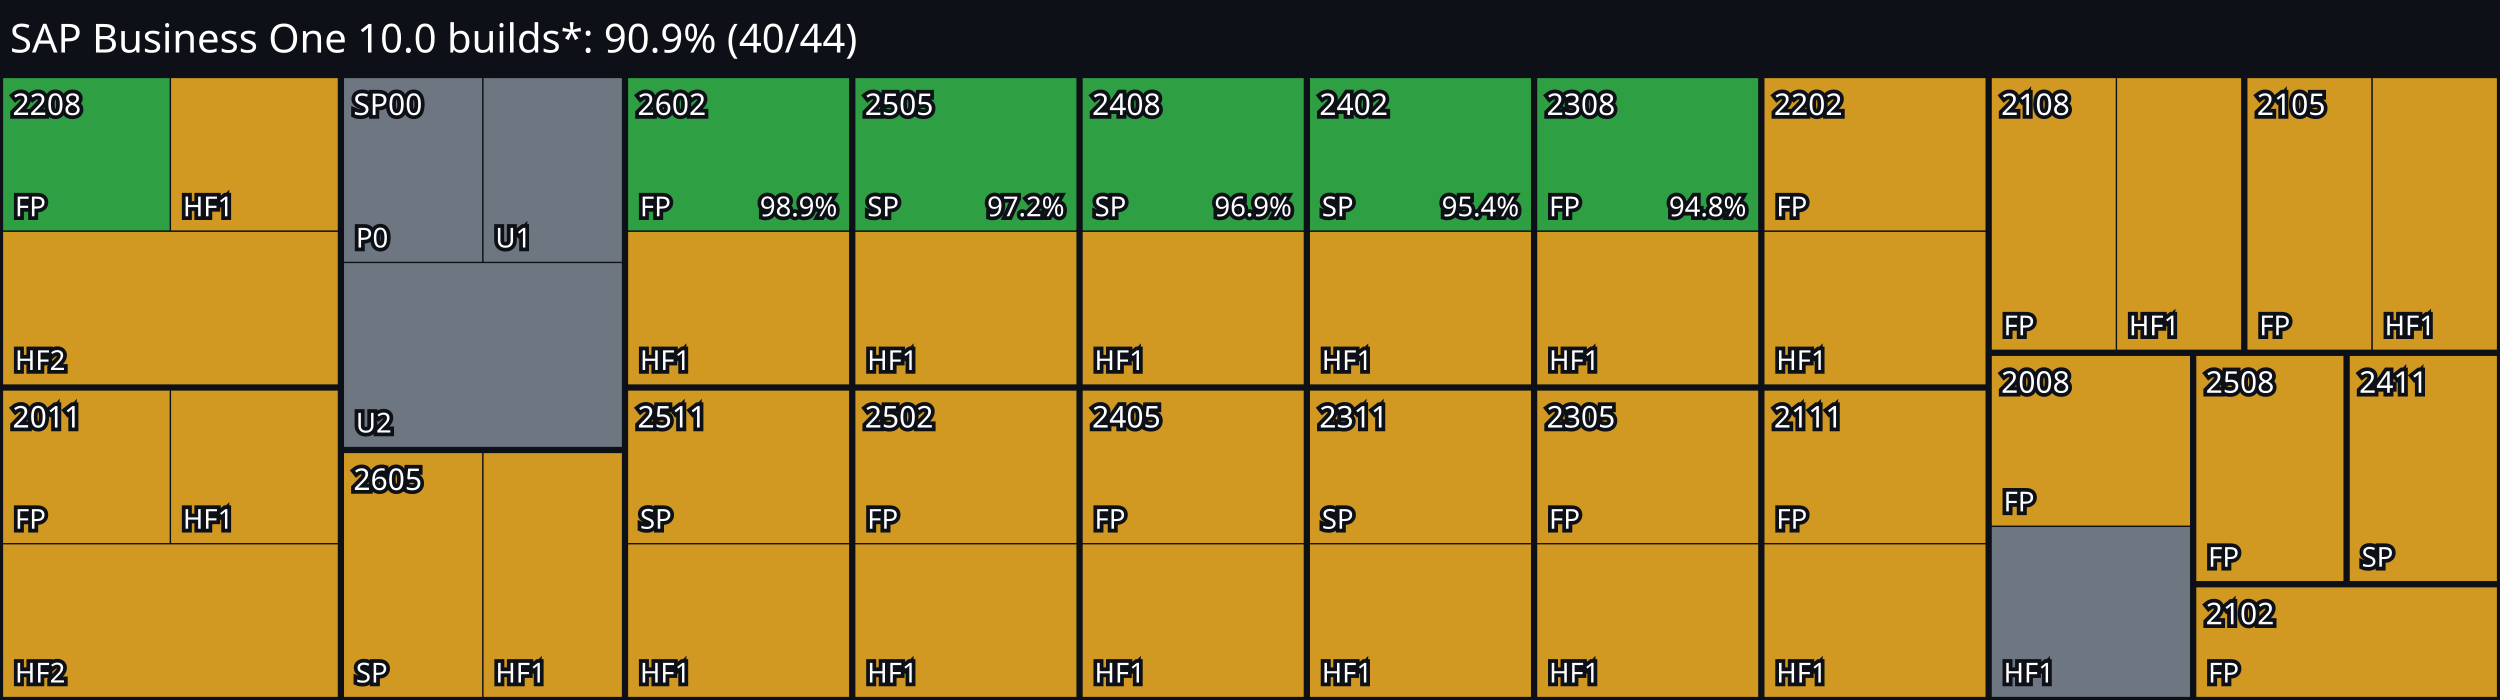
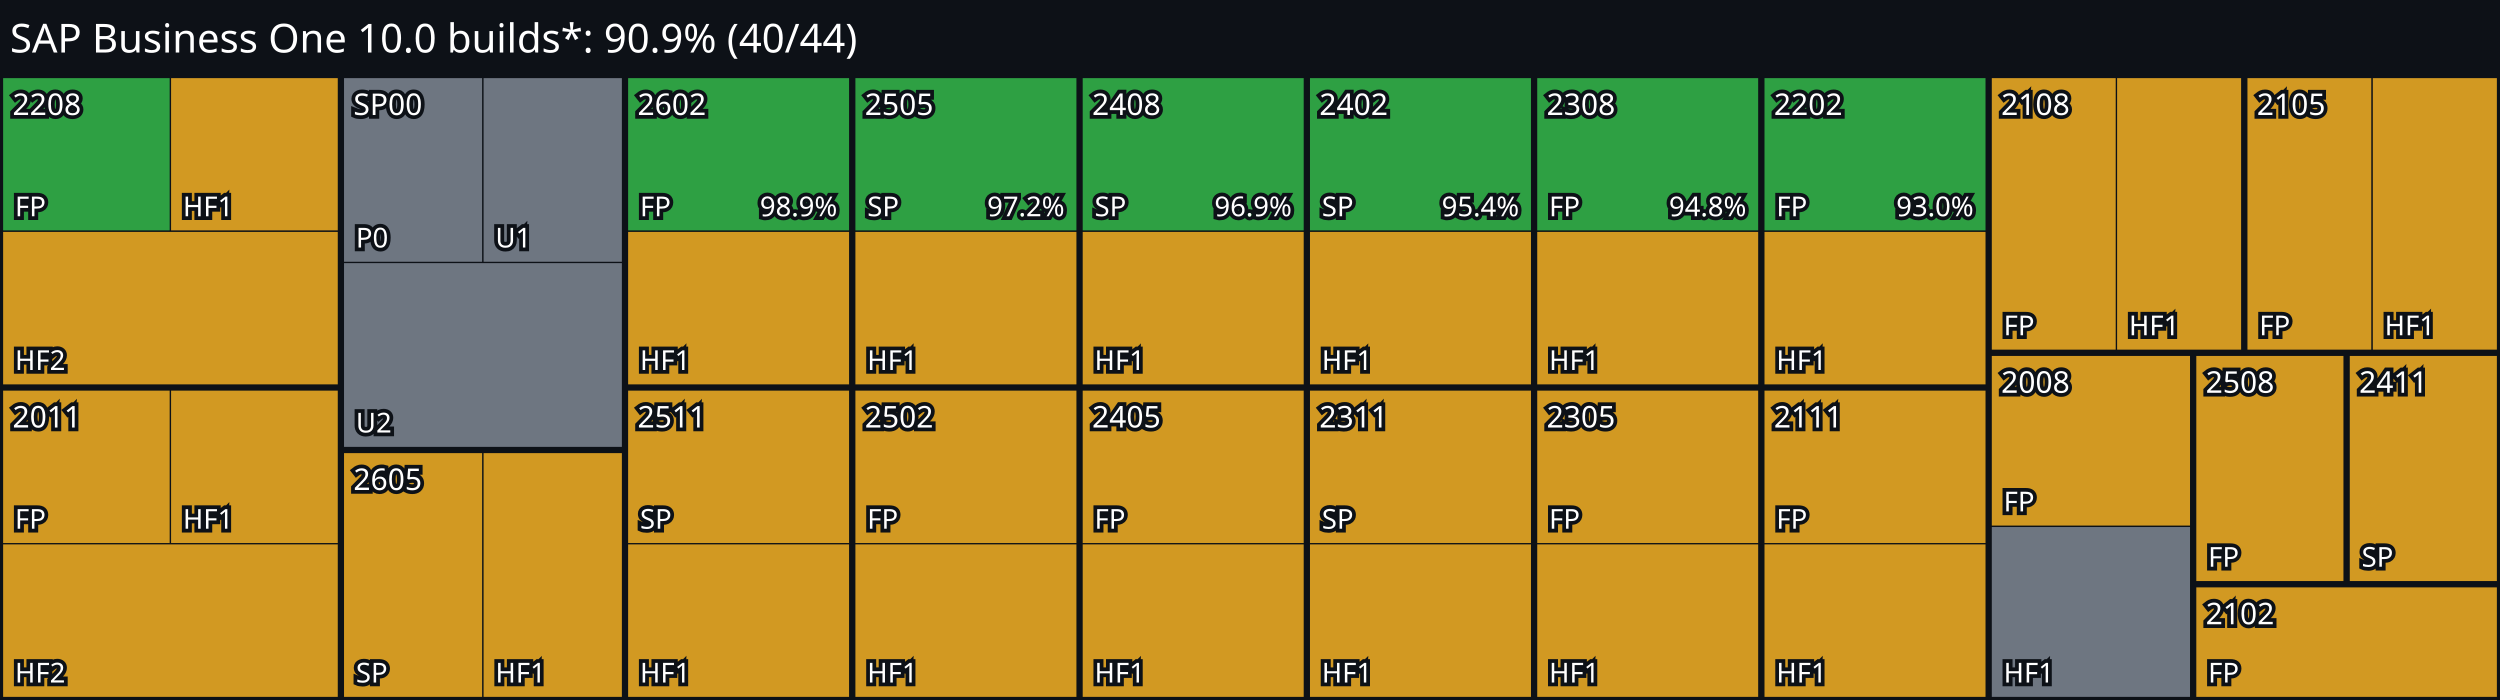
<svg xmlns="http://www.w3.org/2000/svg" viewBox="0 0 1000 280" width="1000" height="280">
  <rect x="0.00" y="0.00" width="1000.00" height="280.00" fill="#0d1117" stroke="#0d1117" stroke-width="0" />
  <text x="4.00" y="21.00" text-anchor="start" font-family="sans-serif" font-size="16" fill="#ffffff" stroke="#0d1117" stroke-width="3" paint-order="stroke">SAP Business One 10.0 builds*: 90.9% (40/44)</text>
  <g>
    <rect x="1.00" y="31.00" width="67.18" height="61.50" fill="#2ea043" stroke="#0d1117" stroke-width="0.5" />
    <text x="6.00" y="86.50" text-anchor="start" font-family="sans-serif" font-size="11" fill="#ffffff" stroke="#0d1117" stroke-width="3" paint-order="stroke">FP</text>
    <rect x="68.18" y="31.00" width="67.18" height="61.50" fill="#d29922" stroke="#0d1117" stroke-width="0.5" />
    <text x="73.18" y="86.50" text-anchor="start" font-family="sans-serif" font-size="11" fill="#ffffff" stroke="#0d1117" stroke-width="3" paint-order="stroke">HF1</text>
    <rect x="1.00" y="92.50" width="134.36" height="61.50" fill="#d29922" stroke="#0d1117" stroke-width="0.5" />
    <text x="6.00" y="148.00" text-anchor="start" font-family="sans-serif" font-size="11" fill="#ffffff" stroke="#0d1117" stroke-width="3" paint-order="stroke">HF2</text>
    <rect x="0.00" y="30.00" width="136.36" height="125.00" fill="none" stroke="#0d1117" stroke-width="2" />
    <text x="5.00" y="46.00" text-anchor="start" font-family="sans-serif" font-size="12" fill="#ffffff" stroke="#0d1117" stroke-width="3" paint-order="stroke">2208</text>
  </g>
  <g>
    <rect x="1.00" y="156.00" width="67.18" height="61.50" fill="#d29922" stroke="#0d1117" stroke-width="0.5" />
    <text x="6.00" y="211.50" text-anchor="start" font-family="sans-serif" font-size="11" fill="#ffffff" stroke="#0d1117" stroke-width="3" paint-order="stroke">FP</text>
    <rect x="68.18" y="156.00" width="67.18" height="61.50" fill="#d29922" stroke="#0d1117" stroke-width="0.5" />
    <text x="73.18" y="211.50" text-anchor="start" font-family="sans-serif" font-size="11" fill="#ffffff" stroke="#0d1117" stroke-width="3" paint-order="stroke">HF1</text>
    <rect x="1.00" y="217.50" width="134.36" height="61.50" fill="#d29922" stroke="#0d1117" stroke-width="0.5" />
    <text x="6.00" y="273.00" text-anchor="start" font-family="sans-serif" font-size="11" fill="#ffffff" stroke="#0d1117" stroke-width="3" paint-order="stroke">HF2</text>
    <rect x="0.00" y="155.00" width="136.36" height="125.00" fill="none" stroke="#0d1117" stroke-width="2" />
    <text x="5.00" y="171.00" text-anchor="start" font-family="sans-serif" font-size="12" fill="#ffffff" stroke="#0d1117" stroke-width="3" paint-order="stroke">2011</text>
  </g>
  <g>
    <rect x="137.36" y="31.00" width="55.82" height="74.00" fill="#6e7681" stroke="#0d1117" stroke-width="0.5" />
    <text x="142.36" y="99.00" text-anchor="start" font-family="sans-serif" font-size="11" fill="#ffffff" stroke="#0d1117" stroke-width="3" paint-order="stroke">P0</text>
    <rect x="193.18" y="31.00" width="55.82" height="74.00" fill="#6e7681" stroke="#0d1117" stroke-width="0.5" />
    <text x="198.18" y="99.00" text-anchor="start" font-family="sans-serif" font-size="11" fill="#ffffff" stroke="#0d1117" stroke-width="3" paint-order="stroke">U1</text>
    <rect x="137.36" y="105.00" width="111.64" height="74.00" fill="#6e7681" stroke="#0d1117" stroke-width="0.5" />
    <text x="142.36" y="173.00" text-anchor="start" font-family="sans-serif" font-size="11" fill="#ffffff" stroke="#0d1117" stroke-width="3" paint-order="stroke">U2</text>
    <rect x="136.36" y="30.00" width="113.64" height="150.00" fill="none" stroke="#0d1117" stroke-width="2" />
    <text x="141.36" y="46.00" text-anchor="start" font-family="sans-serif" font-size="12" fill="#ffffff" stroke="#0d1117" stroke-width="3" paint-order="stroke">SP00</text>
  </g>
  <g>
    <rect x="137.36" y="181.00" width="55.82" height="98.00" fill="#d29922" stroke="#0d1117" stroke-width="0.5" />
    <text x="142.36" y="273.00" text-anchor="start" font-family="sans-serif" font-size="11" fill="#ffffff" stroke="#0d1117" stroke-width="3" paint-order="stroke">SP</text>
    <rect x="193.18" y="181.00" width="55.82" height="98.00" fill="#d29922" stroke="#0d1117" stroke-width="0.5" />
    <text x="198.18" y="273.00" text-anchor="start" font-family="sans-serif" font-size="11" fill="#ffffff" stroke="#0d1117" stroke-width="3" paint-order="stroke">HF1</text>
    <rect x="136.36" y="180.00" width="113.64" height="100.00" fill="none" stroke="#0d1117" stroke-width="2" />
    <text x="141.36" y="196.00" text-anchor="start" font-family="sans-serif" font-size="12" fill="#ffffff" stroke="#0d1117" stroke-width="3" paint-order="stroke">2605</text>
  </g>
  <g>
    <rect x="251.00" y="31.00" width="88.91" height="61.50" fill="#2ea043" stroke="#0d1117" stroke-width="0.5" />
    <text x="256.00" y="86.50" text-anchor="start" font-family="sans-serif" font-size="11" fill="#ffffff" stroke="#0d1117" stroke-width="3" paint-order="stroke">FP</text>
    <text x="334.91" y="86.50" text-anchor="end" font-family="sans-serif" font-size="11" fill="#ffffff" stroke="#0d1117" stroke-width="3" paint-order="stroke">98.9%</text>
    <rect x="251.00" y="92.50" width="88.91" height="61.50" fill="#d29922" stroke="#0d1117" stroke-width="0.5" />
    <text x="256.00" y="148.00" text-anchor="start" font-family="sans-serif" font-size="11" fill="#ffffff" stroke="#0d1117" stroke-width="3" paint-order="stroke">HF1</text>
    <rect x="250.00" y="30.00" width="90.91" height="125.00" fill="none" stroke="#0d1117" stroke-width="2" />
    <text x="255.00" y="46.00" text-anchor="start" font-family="sans-serif" font-size="12" fill="#ffffff" stroke="#0d1117" stroke-width="3" paint-order="stroke">2602</text>
  </g>
  <g>
    <rect x="251.00" y="156.00" width="88.91" height="61.50" fill="#d29922" stroke="#0d1117" stroke-width="0.5" />
    <text x="256.00" y="211.50" text-anchor="start" font-family="sans-serif" font-size="11" fill="#ffffff" stroke="#0d1117" stroke-width="3" paint-order="stroke">SP</text>
    <rect x="251.00" y="217.50" width="88.91" height="61.50" fill="#d29922" stroke="#0d1117" stroke-width="0.5" />
    <text x="256.00" y="273.00" text-anchor="start" font-family="sans-serif" font-size="11" fill="#ffffff" stroke="#0d1117" stroke-width="3" paint-order="stroke">HF1</text>
    <rect x="250.00" y="155.00" width="90.91" height="125.00" fill="none" stroke="#0d1117" stroke-width="2" />
    <text x="255.00" y="171.00" text-anchor="start" font-family="sans-serif" font-size="12" fill="#ffffff" stroke="#0d1117" stroke-width="3" paint-order="stroke">2511</text>
  </g>
  <g>
    <rect x="341.91" y="31.00" width="88.91" height="61.50" fill="#2ea043" stroke="#0d1117" stroke-width="0.5" />
    <text x="346.91" y="86.50" text-anchor="start" font-family="sans-serif" font-size="11" fill="#ffffff" stroke="#0d1117" stroke-width="3" paint-order="stroke">SP</text>
    <text x="425.82" y="86.50" text-anchor="end" font-family="sans-serif" font-size="11" fill="#ffffff" stroke="#0d1117" stroke-width="3" paint-order="stroke">97.2%</text>
    <rect x="341.91" y="92.50" width="88.91" height="61.50" fill="#d29922" stroke="#0d1117" stroke-width="0.5" />
    <text x="346.91" y="148.00" text-anchor="start" font-family="sans-serif" font-size="11" fill="#ffffff" stroke="#0d1117" stroke-width="3" paint-order="stroke">HF1</text>
    <rect x="340.91" y="30.00" width="90.91" height="125.00" fill="none" stroke="#0d1117" stroke-width="2" />
    <text x="345.91" y="46.00" text-anchor="start" font-family="sans-serif" font-size="12" fill="#ffffff" stroke="#0d1117" stroke-width="3" paint-order="stroke">2505</text>
  </g>
  <g>
    <rect x="341.91" y="156.00" width="88.91" height="61.50" fill="#d29922" stroke="#0d1117" stroke-width="0.5" />
    <text x="346.91" y="211.50" text-anchor="start" font-family="sans-serif" font-size="11" fill="#ffffff" stroke="#0d1117" stroke-width="3" paint-order="stroke">FP</text>
    <rect x="341.91" y="217.50" width="88.91" height="61.50" fill="#d29922" stroke="#0d1117" stroke-width="0.5" />
    <text x="346.91" y="273.00" text-anchor="start" font-family="sans-serif" font-size="11" fill="#ffffff" stroke="#0d1117" stroke-width="3" paint-order="stroke">HF1</text>
    <rect x="340.91" y="155.00" width="90.91" height="125.00" fill="none" stroke="#0d1117" stroke-width="2" />
    <text x="345.91" y="171.00" text-anchor="start" font-family="sans-serif" font-size="12" fill="#ffffff" stroke="#0d1117" stroke-width="3" paint-order="stroke">2502</text>
  </g>
  <g>
    <rect x="432.82" y="31.00" width="88.91" height="61.50" fill="#2ea043" stroke="#0d1117" stroke-width="0.5" />
    <text x="437.82" y="86.50" text-anchor="start" font-family="sans-serif" font-size="11" fill="#ffffff" stroke="#0d1117" stroke-width="3" paint-order="stroke">SP</text>
    <text x="516.73" y="86.50" text-anchor="end" font-family="sans-serif" font-size="11" fill="#ffffff" stroke="#0d1117" stroke-width="3" paint-order="stroke">96.9%</text>
    <rect x="432.82" y="92.50" width="88.91" height="61.50" fill="#d29922" stroke="#0d1117" stroke-width="0.5" />
    <text x="437.82" y="148.00" text-anchor="start" font-family="sans-serif" font-size="11" fill="#ffffff" stroke="#0d1117" stroke-width="3" paint-order="stroke">HF1</text>
    <rect x="431.82" y="30.00" width="90.91" height="125.00" fill="none" stroke="#0d1117" stroke-width="2" />
    <text x="436.82" y="46.00" text-anchor="start" font-family="sans-serif" font-size="12" fill="#ffffff" stroke="#0d1117" stroke-width="3" paint-order="stroke">2408</text>
  </g>
  <g>
    <rect x="432.82" y="156.00" width="88.91" height="61.50" fill="#d29922" stroke="#0d1117" stroke-width="0.5" />
    <text x="437.82" y="211.50" text-anchor="start" font-family="sans-serif" font-size="11" fill="#ffffff" stroke="#0d1117" stroke-width="3" paint-order="stroke">FP</text>
    <rect x="432.82" y="217.50" width="88.91" height="61.50" fill="#d29922" stroke="#0d1117" stroke-width="0.5" />
    <text x="437.82" y="273.00" text-anchor="start" font-family="sans-serif" font-size="11" fill="#ffffff" stroke="#0d1117" stroke-width="3" paint-order="stroke">HF1</text>
    <rect x="431.82" y="155.00" width="90.91" height="125.00" fill="none" stroke="#0d1117" stroke-width="2" />
    <text x="436.82" y="171.00" text-anchor="start" font-family="sans-serif" font-size="12" fill="#ffffff" stroke="#0d1117" stroke-width="3" paint-order="stroke">2405</text>
  </g>
  <g>
    <rect x="523.73" y="31.00" width="88.91" height="61.50" fill="#2ea043" stroke="#0d1117" stroke-width="0.5" />
    <text x="528.73" y="86.50" text-anchor="start" font-family="sans-serif" font-size="11" fill="#ffffff" stroke="#0d1117" stroke-width="3" paint-order="stroke">SP</text>
    <text x="607.64" y="86.50" text-anchor="end" font-family="sans-serif" font-size="11" fill="#ffffff" stroke="#0d1117" stroke-width="3" paint-order="stroke">95.4%</text>
    <rect x="523.73" y="92.50" width="88.91" height="61.50" fill="#d29922" stroke="#0d1117" stroke-width="0.5" />
    <text x="528.73" y="148.00" text-anchor="start" font-family="sans-serif" font-size="11" fill="#ffffff" stroke="#0d1117" stroke-width="3" paint-order="stroke">HF1</text>
    <rect x="522.73" y="30.00" width="90.91" height="125.00" fill="none" stroke="#0d1117" stroke-width="2" />
    <text x="527.73" y="46.00" text-anchor="start" font-family="sans-serif" font-size="12" fill="#ffffff" stroke="#0d1117" stroke-width="3" paint-order="stroke">2402</text>
  </g>
  <g>
    <rect x="523.73" y="156.00" width="88.91" height="61.50" fill="#d29922" stroke="#0d1117" stroke-width="0.5" />
    <text x="528.73" y="211.50" text-anchor="start" font-family="sans-serif" font-size="11" fill="#ffffff" stroke="#0d1117" stroke-width="3" paint-order="stroke">SP</text>
    <rect x="523.73" y="217.50" width="88.91" height="61.50" fill="#d29922" stroke="#0d1117" stroke-width="0.5" />
    <text x="528.73" y="273.00" text-anchor="start" font-family="sans-serif" font-size="11" fill="#ffffff" stroke="#0d1117" stroke-width="3" paint-order="stroke">HF1</text>
    <rect x="522.73" y="155.00" width="90.91" height="125.00" fill="none" stroke="#0d1117" stroke-width="2" />
    <text x="527.73" y="171.00" text-anchor="start" font-family="sans-serif" font-size="12" fill="#ffffff" stroke="#0d1117" stroke-width="3" paint-order="stroke">2311</text>
  </g>
  <g>
    <rect x="614.64" y="31.00" width="88.91" height="61.50" fill="#2ea043" stroke="#0d1117" stroke-width="0.5" />
    <text x="619.64" y="86.50" text-anchor="start" font-family="sans-serif" font-size="11" fill="#ffffff" stroke="#0d1117" stroke-width="3" paint-order="stroke">FP</text>
    <text x="698.55" y="86.50" text-anchor="end" font-family="sans-serif" font-size="11" fill="#ffffff" stroke="#0d1117" stroke-width="3" paint-order="stroke">94.8%</text>
    <rect x="614.64" y="92.50" width="88.91" height="61.50" fill="#d29922" stroke="#0d1117" stroke-width="0.5" />
    <text x="619.64" y="148.00" text-anchor="start" font-family="sans-serif" font-size="11" fill="#ffffff" stroke="#0d1117" stroke-width="3" paint-order="stroke">HF1</text>
    <rect x="613.64" y="30.00" width="90.91" height="125.00" fill="none" stroke="#0d1117" stroke-width="2" />
    <text x="618.64" y="46.00" text-anchor="start" font-family="sans-serif" font-size="12" fill="#ffffff" stroke="#0d1117" stroke-width="3" paint-order="stroke">2308</text>
  </g>
  <g>
    <rect x="614.64" y="156.00" width="88.91" height="61.50" fill="#d29922" stroke="#0d1117" stroke-width="0.5" />
    <text x="619.64" y="211.50" text-anchor="start" font-family="sans-serif" font-size="11" fill="#ffffff" stroke="#0d1117" stroke-width="3" paint-order="stroke">FP</text>
    <rect x="614.64" y="217.50" width="88.91" height="61.50" fill="#d29922" stroke="#0d1117" stroke-width="0.5" />
    <text x="619.64" y="273.00" text-anchor="start" font-family="sans-serif" font-size="11" fill="#ffffff" stroke="#0d1117" stroke-width="3" paint-order="stroke">HF1</text>
    <rect x="613.64" y="155.00" width="90.91" height="125.00" fill="none" stroke="#0d1117" stroke-width="2" />
    <text x="618.64" y="171.00" text-anchor="start" font-family="sans-serif" font-size="12" fill="#ffffff" stroke="#0d1117" stroke-width="3" paint-order="stroke">2305</text>
  </g>
  <g>
-     <rect x="705.55" y="31.00" width="88.91" height="61.50" fill="#d29922" stroke="#0d1117" stroke-width="0.5" />
+     <rect x="705.55" y="31.00" width="88.91" height="61.50" fill="#2ea043" stroke="#0d1117" stroke-width="0.5" />
    <text x="710.55" y="86.50" text-anchor="start" font-family="sans-serif" font-size="11" fill="#ffffff" stroke="#0d1117" stroke-width="3" paint-order="stroke">FP</text>
+     <text x="789.45" y="86.50" text-anchor="end" font-family="sans-serif" font-size="11" fill="#ffffff" stroke="#0d1117" stroke-width="3" paint-order="stroke">93.0%</text>
    <rect x="705.55" y="92.50" width="88.91" height="61.50" fill="#d29922" stroke="#0d1117" stroke-width="0.5" />
    <text x="710.55" y="148.00" text-anchor="start" font-family="sans-serif" font-size="11" fill="#ffffff" stroke="#0d1117" stroke-width="3" paint-order="stroke">HF1</text>
    <rect x="704.55" y="30.00" width="90.91" height="125.00" fill="none" stroke="#0d1117" stroke-width="2" />
    <text x="709.55" y="46.00" text-anchor="start" font-family="sans-serif" font-size="12" fill="#ffffff" stroke="#0d1117" stroke-width="3" paint-order="stroke">2202</text>
  </g>
  <g>
    <rect x="705.55" y="156.00" width="88.91" height="61.50" fill="#d29922" stroke="#0d1117" stroke-width="0.5" />
    <text x="710.55" y="211.50" text-anchor="start" font-family="sans-serif" font-size="11" fill="#ffffff" stroke="#0d1117" stroke-width="3" paint-order="stroke">FP</text>
    <rect x="705.55" y="217.50" width="88.91" height="61.50" fill="#d29922" stroke="#0d1117" stroke-width="0.5" />
    <text x="710.55" y="273.00" text-anchor="start" font-family="sans-serif" font-size="11" fill="#ffffff" stroke="#0d1117" stroke-width="3" paint-order="stroke">HF1</text>
    <rect x="704.55" y="155.00" width="90.91" height="125.00" fill="none" stroke="#0d1117" stroke-width="2" />
    <text x="709.55" y="171.00" text-anchor="start" font-family="sans-serif" font-size="12" fill="#ffffff" stroke="#0d1117" stroke-width="3" paint-order="stroke">2111</text>
  </g>
  <g>
    <rect x="796.45" y="31.00" width="50.14" height="109.11" fill="#d29922" stroke="#0d1117" stroke-width="0.5" />
    <text x="801.45" y="134.11" text-anchor="start" font-family="sans-serif" font-size="11" fill="#ffffff" stroke="#0d1117" stroke-width="3" paint-order="stroke">FP</text>
    <rect x="846.59" y="31.00" width="50.14" height="109.11" fill="#d29922" stroke="#0d1117" stroke-width="0.5" />
    <text x="851.59" y="134.11" text-anchor="start" font-family="sans-serif" font-size="11" fill="#ffffff" stroke="#0d1117" stroke-width="3" paint-order="stroke">HF1</text>
    <rect x="795.45" y="30.00" width="102.27" height="111.11" fill="none" stroke="#0d1117" stroke-width="2" />
    <text x="800.45" y="46.00" text-anchor="start" font-family="sans-serif" font-size="12" fill="#ffffff" stroke="#0d1117" stroke-width="3" paint-order="stroke">2108</text>
  </g>
  <g>
    <rect x="898.73" y="31.00" width="50.14" height="109.11" fill="#d29922" stroke="#0d1117" stroke-width="0.5" />
    <text x="903.73" y="134.11" text-anchor="start" font-family="sans-serif" font-size="11" fill="#ffffff" stroke="#0d1117" stroke-width="3" paint-order="stroke">FP</text>
    <rect x="948.86" y="31.00" width="50.14" height="109.11" fill="#d29922" stroke="#0d1117" stroke-width="0.5" />
    <text x="953.86" y="134.11" text-anchor="start" font-family="sans-serif" font-size="11" fill="#ffffff" stroke="#0d1117" stroke-width="3" paint-order="stroke">HF1</text>
    <rect x="897.73" y="30.00" width="102.27" height="111.11" fill="none" stroke="#0d1117" stroke-width="2" />
    <text x="902.73" y="46.00" text-anchor="start" font-family="sans-serif" font-size="12" fill="#ffffff" stroke="#0d1117" stroke-width="3" paint-order="stroke">2105</text>
  </g>
  <g>
    <rect x="796.45" y="142.11" width="79.82" height="68.44" fill="#d29922" stroke="#0d1117" stroke-width="0.5" />
    <text x="801.45" y="204.56" text-anchor="start" font-family="sans-serif" font-size="11" fill="#ffffff" stroke="#0d1117" stroke-width="3" paint-order="stroke">FP</text>
    <rect x="796.45" y="210.56" width="79.82" height="68.44" fill="#6e7681" stroke="#0d1117" stroke-width="0.5" />
    <text x="801.45" y="273.00" text-anchor="start" font-family="sans-serif" font-size="11" fill="#ffffff" stroke="#0d1117" stroke-width="3" paint-order="stroke">HF1</text>
    <rect x="795.45" y="141.11" width="81.82" height="138.89" fill="none" stroke="#0d1117" stroke-width="2" />
    <text x="800.45" y="157.11" text-anchor="start" font-family="sans-serif" font-size="12" fill="#ffffff" stroke="#0d1117" stroke-width="3" paint-order="stroke">2008</text>
  </g>
  <g>
    <rect x="878.27" y="142.11" width="59.36" height="90.59" fill="#d29922" stroke="#0d1117" stroke-width="0.5" />
    <text x="883.27" y="226.70" text-anchor="start" font-family="sans-serif" font-size="11" fill="#ffffff" stroke="#0d1117" stroke-width="3" paint-order="stroke">FP</text>
    <rect x="877.27" y="141.11" width="61.36" height="92.59" fill="none" stroke="#0d1117" stroke-width="2" />
    <text x="882.27" y="157.11" text-anchor="start" font-family="sans-serif" font-size="12" fill="#ffffff" stroke="#0d1117" stroke-width="3" paint-order="stroke">2508</text>
  </g>
  <g>
    <rect x="939.64" y="142.11" width="59.36" height="90.59" fill="#d29922" stroke="#0d1117" stroke-width="0.5" />
    <text x="944.64" y="226.70" text-anchor="start" font-family="sans-serif" font-size="11" fill="#ffffff" stroke="#0d1117" stroke-width="3" paint-order="stroke">SP</text>
    <rect x="938.64" y="141.11" width="61.36" height="92.59" fill="none" stroke="#0d1117" stroke-width="2" />
    <text x="943.64" y="157.11" text-anchor="start" font-family="sans-serif" font-size="12" fill="#ffffff" stroke="#0d1117" stroke-width="3" paint-order="stroke">2411</text>
  </g>
  <g>
    <rect x="878.27" y="234.70" width="120.73" height="44.30" fill="#d29922" stroke="#0d1117" stroke-width="0.5" />
    <text x="883.27" y="273.00" text-anchor="start" font-family="sans-serif" font-size="11" fill="#ffffff" stroke="#0d1117" stroke-width="3" paint-order="stroke">FP</text>
    <rect x="877.27" y="233.70" width="122.73" height="46.30" fill="none" stroke="#0d1117" stroke-width="2" />
    <text x="882.27" y="249.70" text-anchor="start" font-family="sans-serif" font-size="12" fill="#ffffff" stroke="#0d1117" stroke-width="3" paint-order="stroke">2102</text>
  </g>
</svg>
